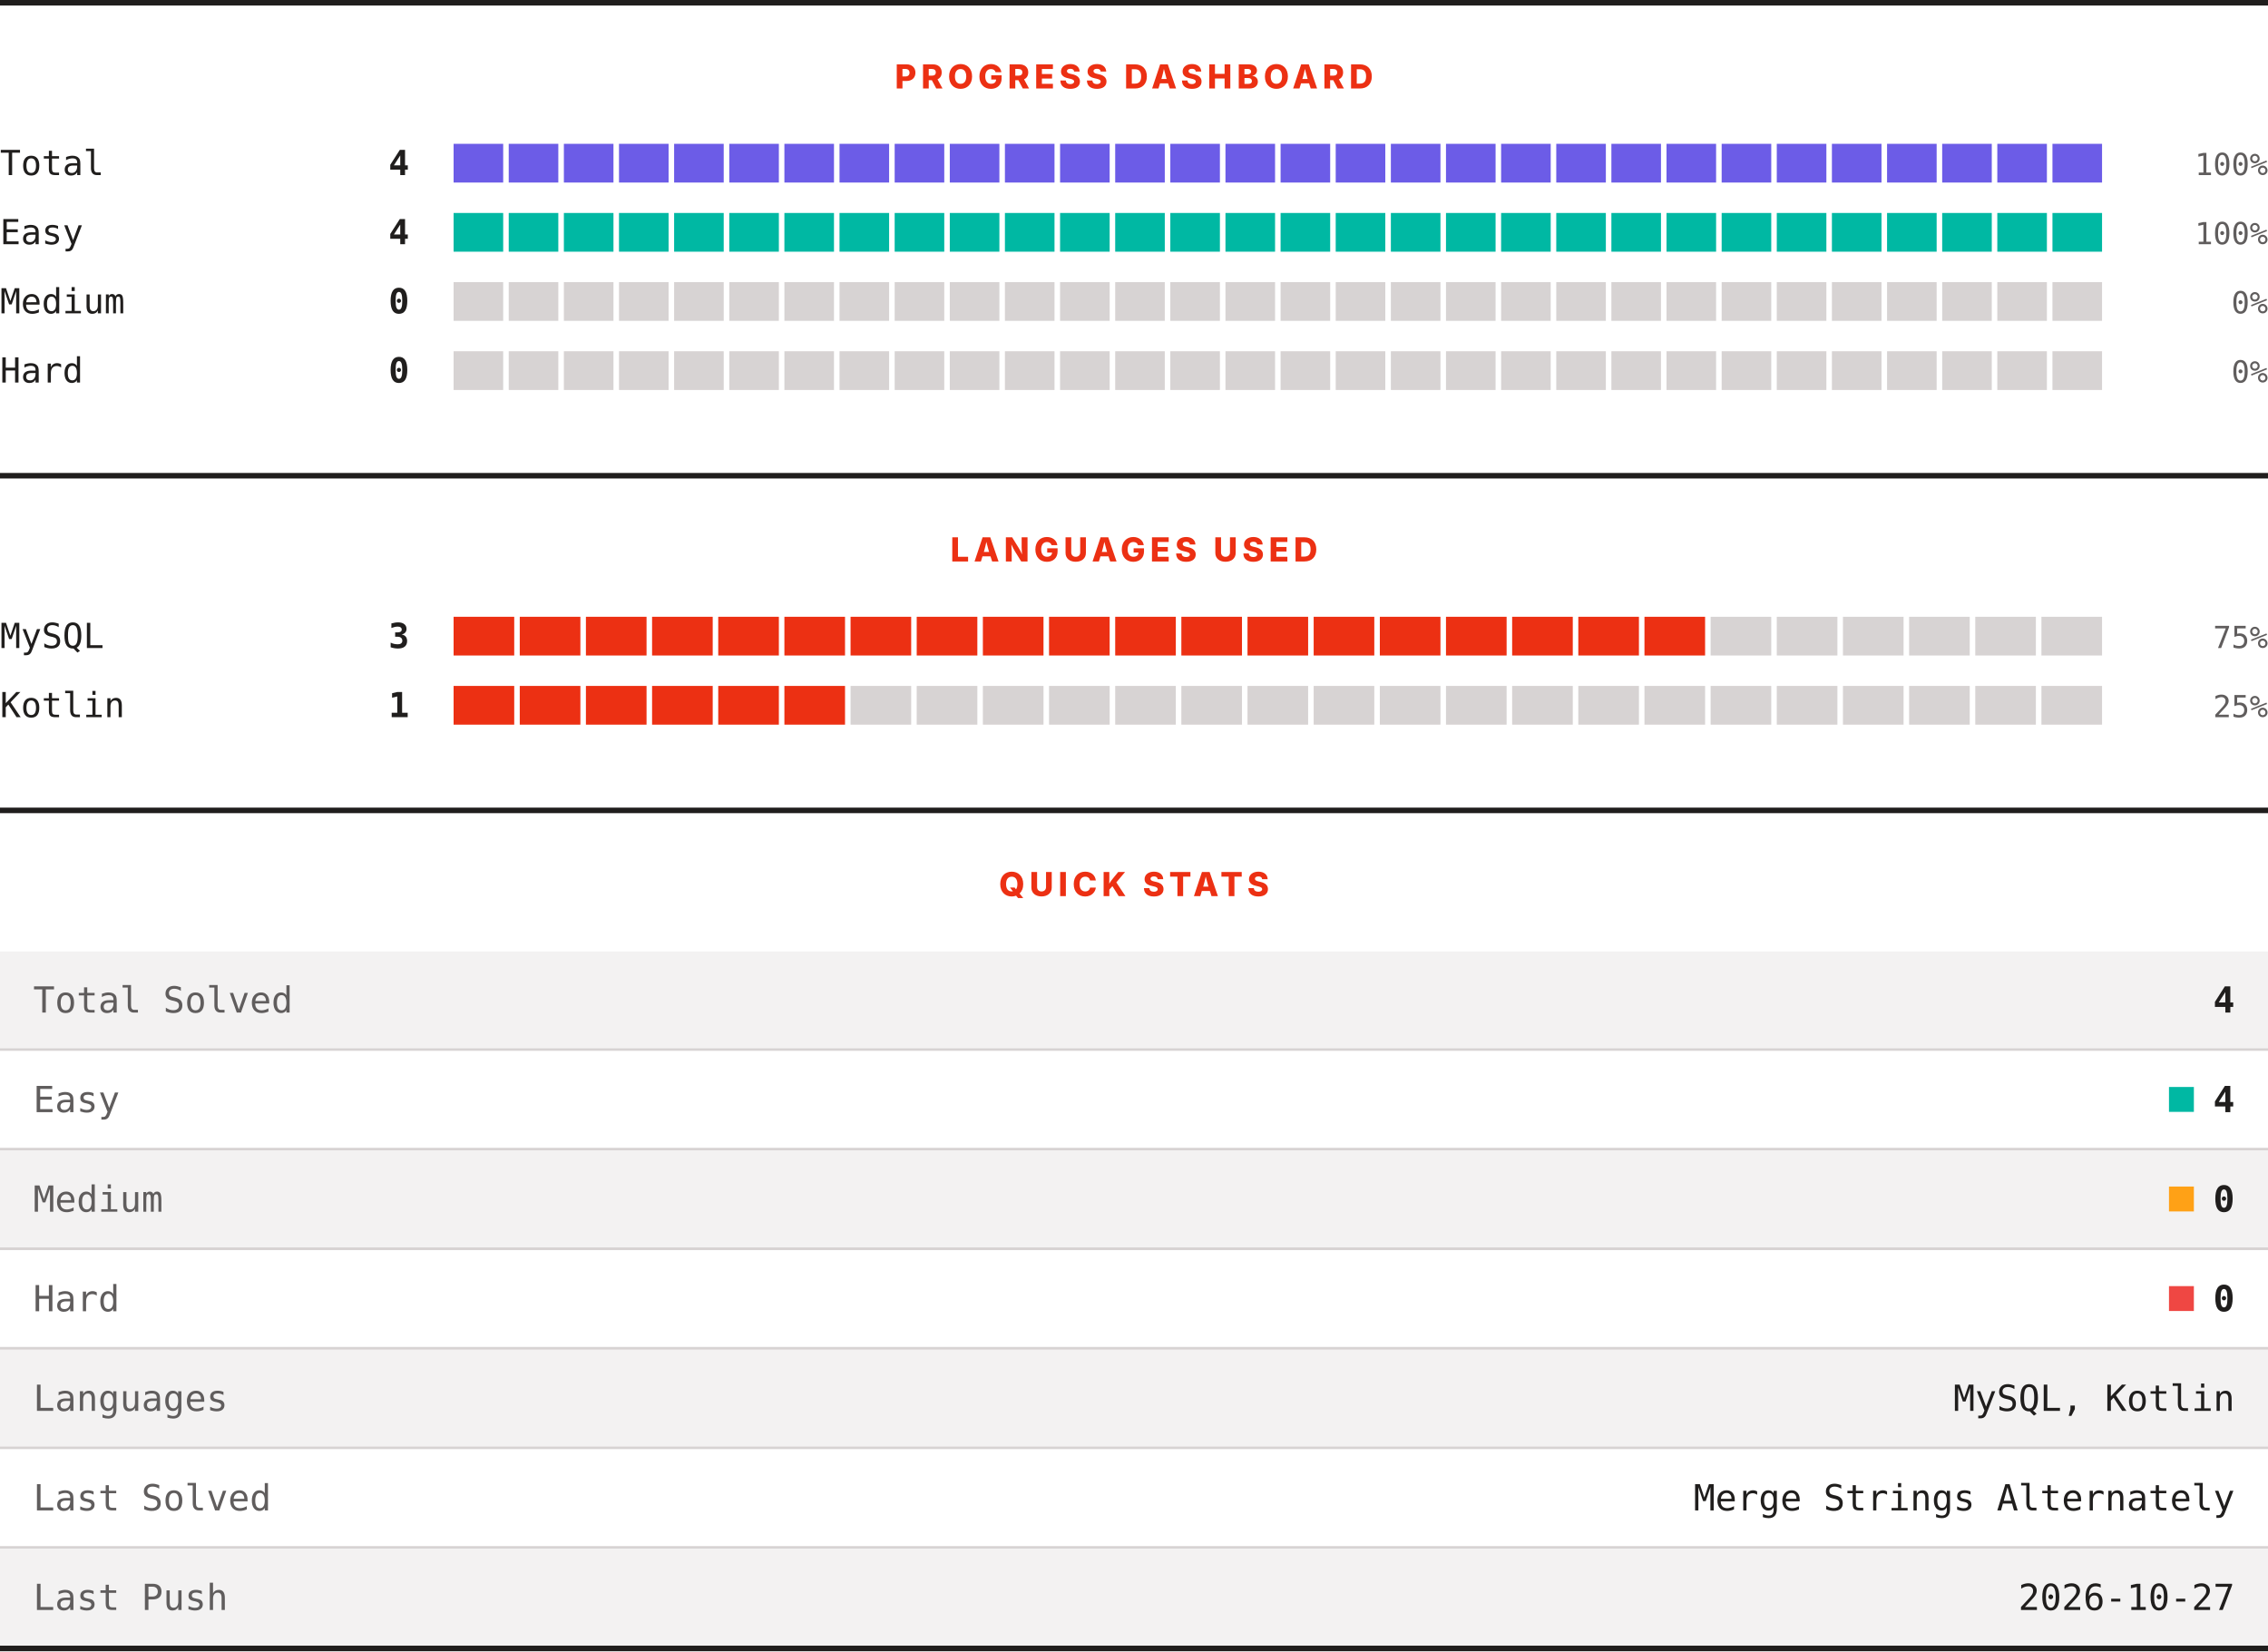
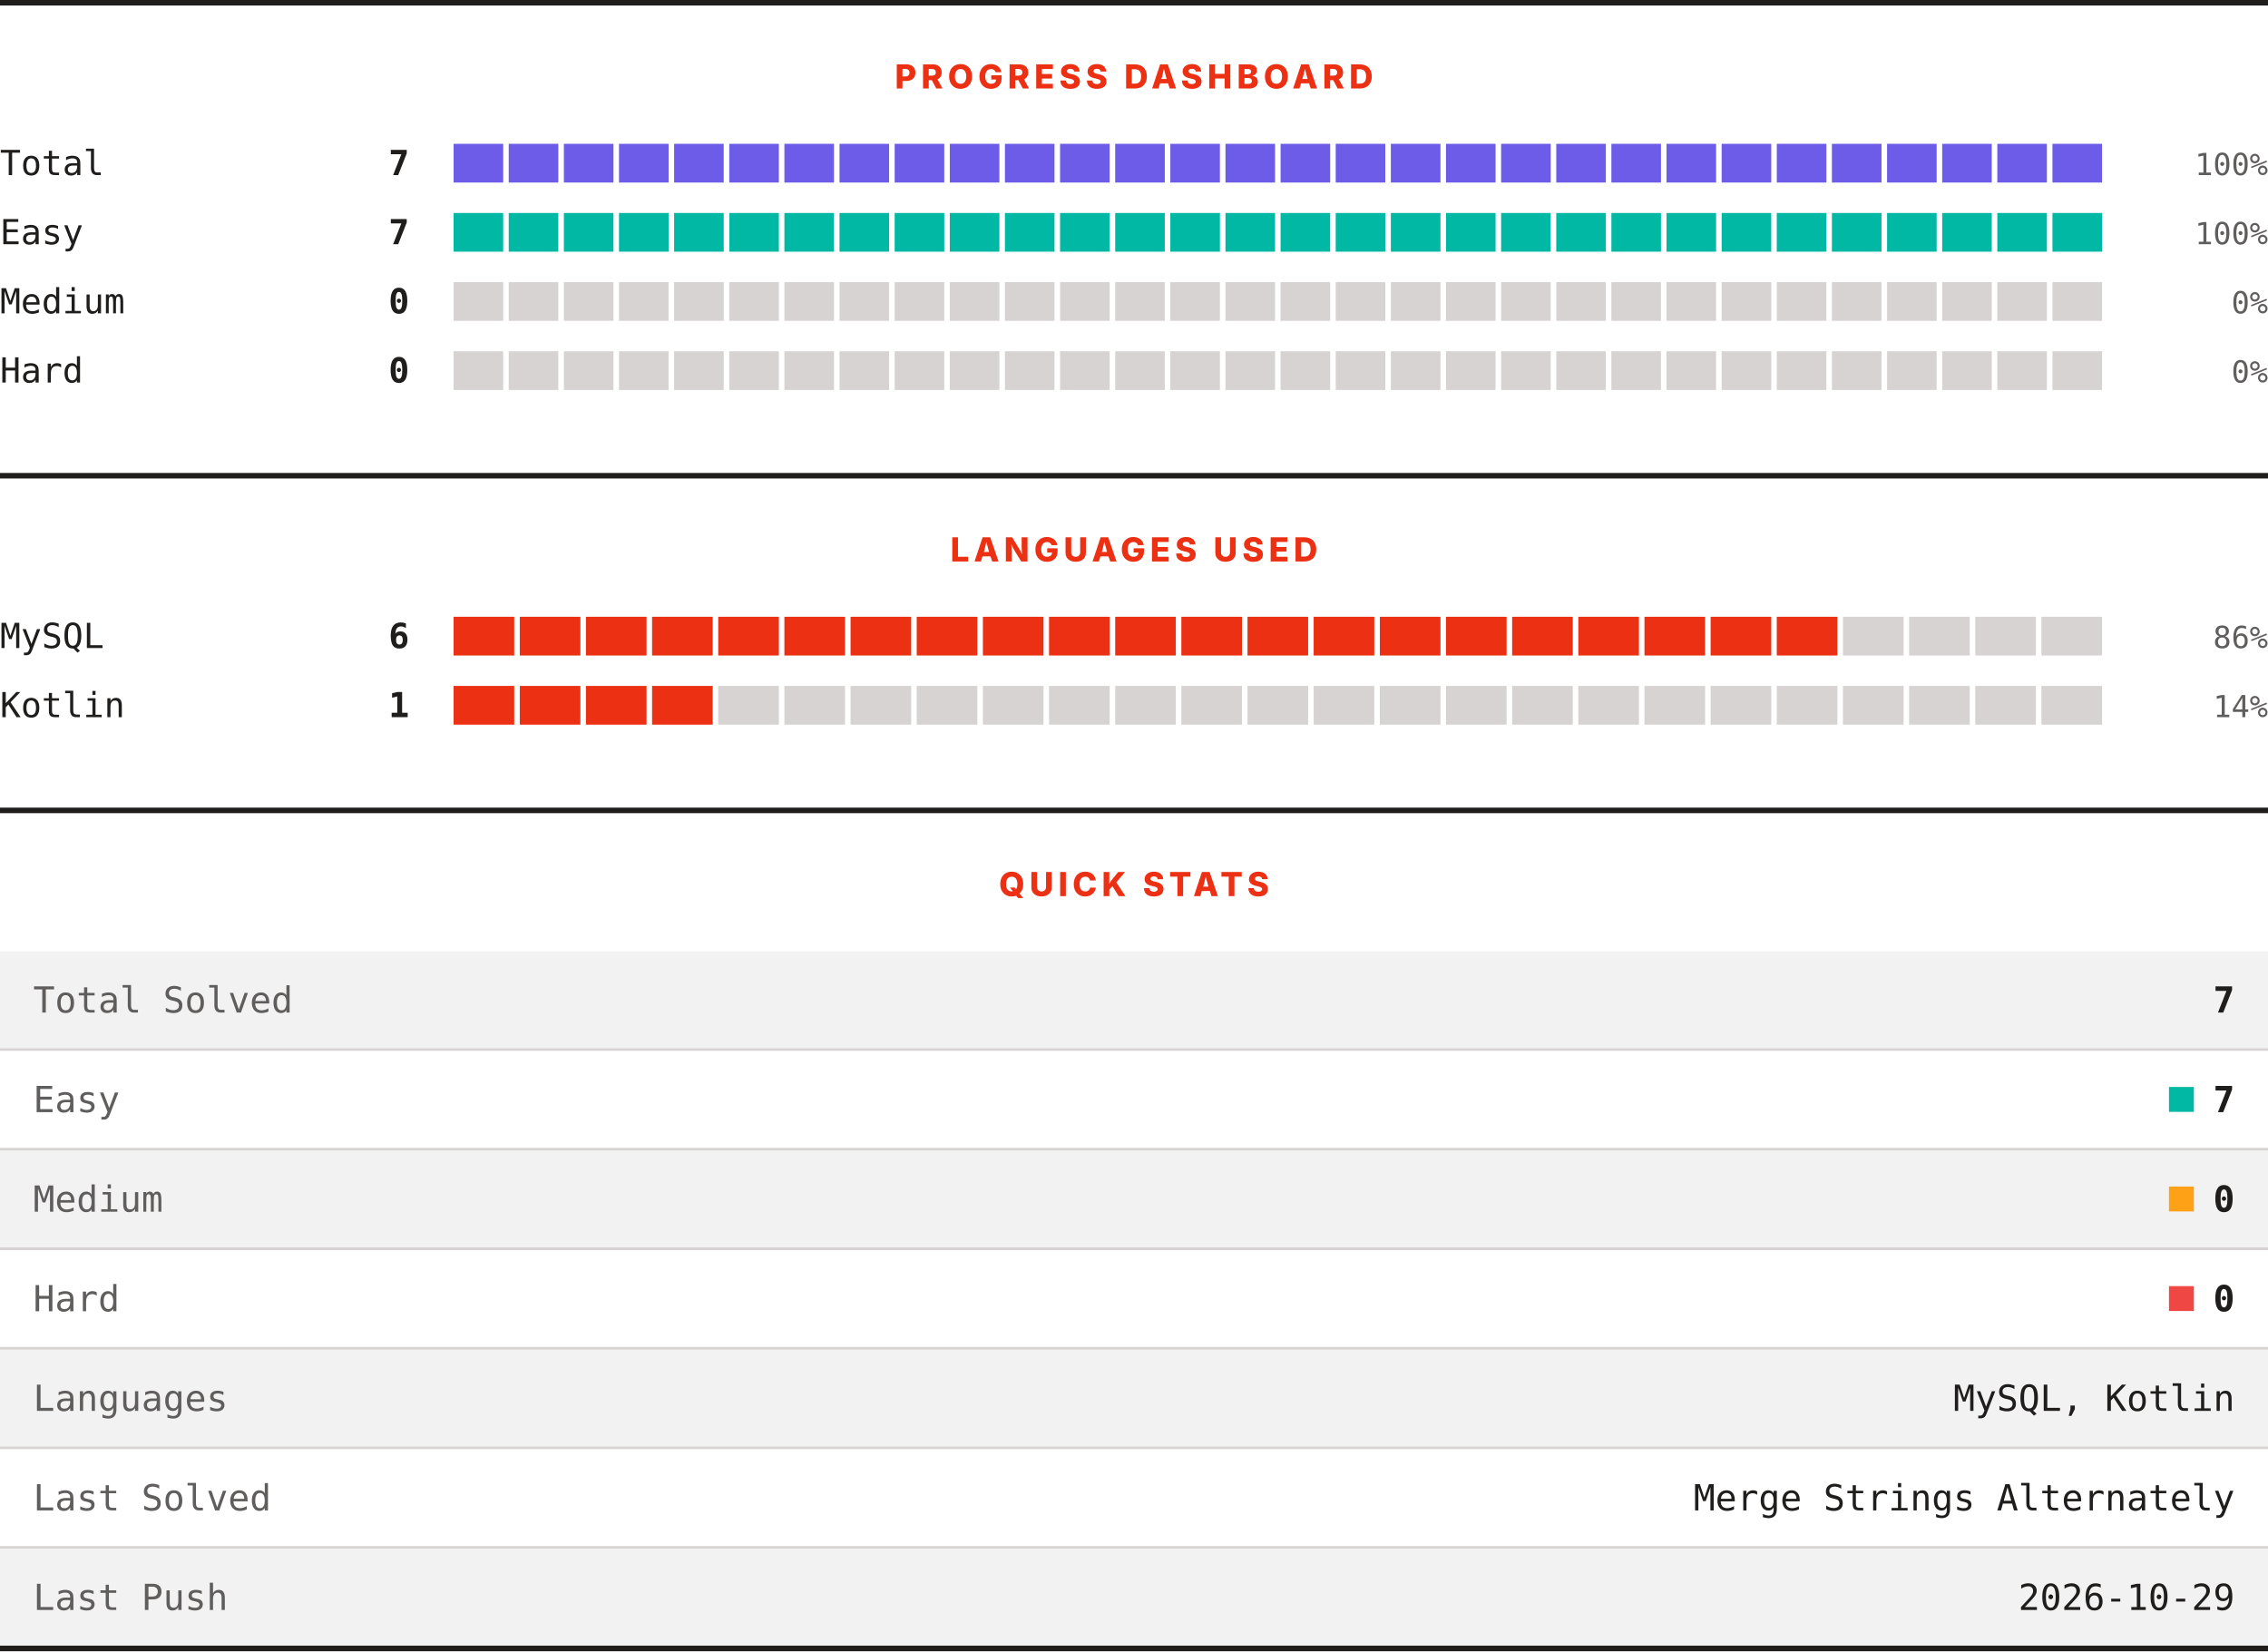
<svg xmlns="http://www.w3.org/2000/svg" width="820" height="597" viewBox="0 0 820 597" role="img" aria-label="LeetCode progress, languages and quick stats">
  <rect width="820" height="597" fill="#ffffff" />
  <rect x="0" y="0" width="820" height="2" fill="#201e1d" />
  <text x="410" y="32" text-anchor="middle" font-family="Archivo, system-ui, -apple-system, Segoe UI, sans-serif" font-size="12" font-weight="800" letter-spacing="1.68" fill="#ec3013">PROGRESS DASHBOARD</text>
  <text x="0" y="63.3" font-family="ui-monospace, SFMono-Regular, Menlo, Consolas, monospace" font-size="12.5" fill="#201e1d">Total</text>
-   <text x="148" y="63.3" text-anchor="end" font-family="ui-monospace, SFMono-Regular, Menlo, Consolas, monospace" font-size="12.5" font-weight="700" fill="#201e1d">4</text>
+   <text x="148" y="63.3" text-anchor="end" font-family="ui-monospace, SFMono-Regular, Menlo, Consolas, monospace" font-size="12.5" font-weight="700" fill="#201e1d">7</text>
  <rect x="164.00" y="52" width="17.93" height="14" fill="#6c5ce7" />
  <rect x="183.93" y="52" width="17.93" height="14" fill="#6c5ce7" />
  <rect x="203.87" y="52" width="17.93" height="14" fill="#6c5ce7" />
  <rect x="223.80" y="52" width="17.93" height="14" fill="#6c5ce7" />
  <rect x="243.73" y="52" width="17.93" height="14" fill="#6c5ce7" />
  <rect x="263.67" y="52" width="17.93" height="14" fill="#6c5ce7" />
  <rect x="283.60" y="52" width="17.93" height="14" fill="#6c5ce7" />
  <rect x="303.53" y="52" width="17.93" height="14" fill="#6c5ce7" />
  <rect x="323.47" y="52" width="17.93" height="14" fill="#6c5ce7" />
  <rect x="343.40" y="52" width="17.93" height="14" fill="#6c5ce7" />
  <rect x="363.33" y="52" width="17.93" height="14" fill="#6c5ce7" />
  <rect x="383.27" y="52" width="17.93" height="14" fill="#6c5ce7" />
  <rect x="403.20" y="52" width="17.93" height="14" fill="#6c5ce7" />
  <rect x="423.13" y="52" width="17.93" height="14" fill="#6c5ce7" />
  <rect x="443.07" y="52" width="17.93" height="14" fill="#6c5ce7" />
  <rect x="463.00" y="52" width="17.93" height="14" fill="#6c5ce7" />
  <rect x="482.93" y="52" width="17.93" height="14" fill="#6c5ce7" />
  <rect x="502.87" y="52" width="17.93" height="14" fill="#6c5ce7" />
  <rect x="522.80" y="52" width="17.93" height="14" fill="#6c5ce7" />
  <rect x="542.73" y="52" width="17.93" height="14" fill="#6c5ce7" />
  <rect x="562.67" y="52" width="17.93" height="14" fill="#6c5ce7" />
  <rect x="582.60" y="52" width="17.93" height="14" fill="#6c5ce7" />
  <rect x="602.53" y="52" width="17.93" height="14" fill="#6c5ce7" />
  <rect x="622.47" y="52" width="17.93" height="14" fill="#6c5ce7" />
  <rect x="642.40" y="52" width="17.93" height="14" fill="#6c5ce7" />
  <rect x="662.33" y="52" width="17.93" height="14" fill="#6c5ce7" />
  <rect x="682.27" y="52" width="17.93" height="14" fill="#6c5ce7" />
  <rect x="702.20" y="52" width="17.93" height="14" fill="#6c5ce7" />
  <rect x="722.13" y="52" width="17.93" height="14" fill="#6c5ce7" />
  <rect x="742.07" y="52" width="17.93" height="14" fill="#6c5ce7" />
  <text x="820" y="63.3" text-anchor="end" font-family="ui-monospace, SFMono-Regular, Menlo, Consolas, monospace" font-size="11" fill="#605d5d">100%</text>
  <text x="0" y="88.3" font-family="ui-monospace, SFMono-Regular, Menlo, Consolas, monospace" font-size="12.5" fill="#201e1d">Easy</text>
-   <text x="148" y="88.3" text-anchor="end" font-family="ui-monospace, SFMono-Regular, Menlo, Consolas, monospace" font-size="12.5" font-weight="700" fill="#201e1d">4</text>
+   <text x="148" y="88.3" text-anchor="end" font-family="ui-monospace, SFMono-Regular, Menlo, Consolas, monospace" font-size="12.5" font-weight="700" fill="#201e1d">7</text>
  <rect x="164.00" y="77" width="17.93" height="14" fill="#00b8a3" />
  <rect x="183.93" y="77" width="17.93" height="14" fill="#00b8a3" />
  <rect x="203.87" y="77" width="17.93" height="14" fill="#00b8a3" />
  <rect x="223.80" y="77" width="17.93" height="14" fill="#00b8a3" />
  <rect x="243.73" y="77" width="17.93" height="14" fill="#00b8a3" />
  <rect x="263.67" y="77" width="17.93" height="14" fill="#00b8a3" />
  <rect x="283.60" y="77" width="17.93" height="14" fill="#00b8a3" />
  <rect x="303.53" y="77" width="17.93" height="14" fill="#00b8a3" />
  <rect x="323.47" y="77" width="17.93" height="14" fill="#00b8a3" />
  <rect x="343.40" y="77" width="17.93" height="14" fill="#00b8a3" />
  <rect x="363.33" y="77" width="17.93" height="14" fill="#00b8a3" />
  <rect x="383.27" y="77" width="17.93" height="14" fill="#00b8a3" />
  <rect x="403.20" y="77" width="17.93" height="14" fill="#00b8a3" />
  <rect x="423.13" y="77" width="17.93" height="14" fill="#00b8a3" />
  <rect x="443.07" y="77" width="17.93" height="14" fill="#00b8a3" />
  <rect x="463.00" y="77" width="17.93" height="14" fill="#00b8a3" />
  <rect x="482.93" y="77" width="17.93" height="14" fill="#00b8a3" />
  <rect x="502.87" y="77" width="17.93" height="14" fill="#00b8a3" />
  <rect x="522.80" y="77" width="17.93" height="14" fill="#00b8a3" />
  <rect x="542.73" y="77" width="17.93" height="14" fill="#00b8a3" />
  <rect x="562.67" y="77" width="17.93" height="14" fill="#00b8a3" />
  <rect x="582.60" y="77" width="17.93" height="14" fill="#00b8a3" />
  <rect x="602.53" y="77" width="17.93" height="14" fill="#00b8a3" />
  <rect x="622.47" y="77" width="17.93" height="14" fill="#00b8a3" />
  <rect x="642.40" y="77" width="17.93" height="14" fill="#00b8a3" />
  <rect x="662.33" y="77" width="17.93" height="14" fill="#00b8a3" />
  <rect x="682.27" y="77" width="17.93" height="14" fill="#00b8a3" />
  <rect x="702.20" y="77" width="17.93" height="14" fill="#00b8a3" />
  <rect x="722.13" y="77" width="17.93" height="14" fill="#00b8a3" />
  <rect x="742.07" y="77" width="17.93" height="14" fill="#00b8a3" />
  <text x="820" y="88.3" text-anchor="end" font-family="ui-monospace, SFMono-Regular, Menlo, Consolas, monospace" font-size="11" fill="#605d5d">100%</text>
  <text x="0" y="113.3" font-family="ui-monospace, SFMono-Regular, Menlo, Consolas, monospace" font-size="12.5" fill="#201e1d">Medium</text>
  <text x="148" y="113.3" text-anchor="end" font-family="ui-monospace, SFMono-Regular, Menlo, Consolas, monospace" font-size="12.5" font-weight="700" fill="#201e1d">0</text>
  <rect x="164.00" y="102" width="17.93" height="14" fill="#d7d3d3" />
  <rect x="183.93" y="102" width="17.93" height="14" fill="#d7d3d3" />
  <rect x="203.87" y="102" width="17.93" height="14" fill="#d7d3d3" />
  <rect x="223.80" y="102" width="17.93" height="14" fill="#d7d3d3" />
  <rect x="243.73" y="102" width="17.93" height="14" fill="#d7d3d3" />
  <rect x="263.67" y="102" width="17.93" height="14" fill="#d7d3d3" />
  <rect x="283.60" y="102" width="17.93" height="14" fill="#d7d3d3" />
  <rect x="303.53" y="102" width="17.93" height="14" fill="#d7d3d3" />
  <rect x="323.47" y="102" width="17.93" height="14" fill="#d7d3d3" />
  <rect x="343.40" y="102" width="17.93" height="14" fill="#d7d3d3" />
  <rect x="363.33" y="102" width="17.93" height="14" fill="#d7d3d3" />
  <rect x="383.27" y="102" width="17.93" height="14" fill="#d7d3d3" />
  <rect x="403.20" y="102" width="17.93" height="14" fill="#d7d3d3" />
  <rect x="423.13" y="102" width="17.93" height="14" fill="#d7d3d3" />
  <rect x="443.07" y="102" width="17.93" height="14" fill="#d7d3d3" />
  <rect x="463.00" y="102" width="17.93" height="14" fill="#d7d3d3" />
  <rect x="482.93" y="102" width="17.93" height="14" fill="#d7d3d3" />
  <rect x="502.87" y="102" width="17.93" height="14" fill="#d7d3d3" />
  <rect x="522.80" y="102" width="17.93" height="14" fill="#d7d3d3" />
  <rect x="542.73" y="102" width="17.93" height="14" fill="#d7d3d3" />
  <rect x="562.67" y="102" width="17.93" height="14" fill="#d7d3d3" />
  <rect x="582.60" y="102" width="17.93" height="14" fill="#d7d3d3" />
  <rect x="602.53" y="102" width="17.93" height="14" fill="#d7d3d3" />
  <rect x="622.47" y="102" width="17.93" height="14" fill="#d7d3d3" />
  <rect x="642.40" y="102" width="17.93" height="14" fill="#d7d3d3" />
  <rect x="662.33" y="102" width="17.93" height="14" fill="#d7d3d3" />
  <rect x="682.27" y="102" width="17.93" height="14" fill="#d7d3d3" />
  <rect x="702.20" y="102" width="17.93" height="14" fill="#d7d3d3" />
  <rect x="722.13" y="102" width="17.93" height="14" fill="#d7d3d3" />
  <rect x="742.07" y="102" width="17.93" height="14" fill="#d7d3d3" />
  <text x="820" y="113.3" text-anchor="end" font-family="ui-monospace, SFMono-Regular, Menlo, Consolas, monospace" font-size="11" fill="#605d5d">0%</text>
  <text x="0" y="138.3" font-family="ui-monospace, SFMono-Regular, Menlo, Consolas, monospace" font-size="12.5" fill="#201e1d">Hard</text>
  <text x="148" y="138.3" text-anchor="end" font-family="ui-monospace, SFMono-Regular, Menlo, Consolas, monospace" font-size="12.5" font-weight="700" fill="#201e1d">0</text>
  <rect x="164.00" y="127" width="17.93" height="14" fill="#d7d3d3" />
  <rect x="183.93" y="127" width="17.93" height="14" fill="#d7d3d3" />
  <rect x="203.87" y="127" width="17.93" height="14" fill="#d7d3d3" />
  <rect x="223.80" y="127" width="17.93" height="14" fill="#d7d3d3" />
  <rect x="243.73" y="127" width="17.93" height="14" fill="#d7d3d3" />
  <rect x="263.67" y="127" width="17.93" height="14" fill="#d7d3d3" />
  <rect x="283.60" y="127" width="17.93" height="14" fill="#d7d3d3" />
  <rect x="303.53" y="127" width="17.93" height="14" fill="#d7d3d3" />
  <rect x="323.47" y="127" width="17.93" height="14" fill="#d7d3d3" />
  <rect x="343.40" y="127" width="17.93" height="14" fill="#d7d3d3" />
  <rect x="363.33" y="127" width="17.93" height="14" fill="#d7d3d3" />
  <rect x="383.27" y="127" width="17.93" height="14" fill="#d7d3d3" />
  <rect x="403.20" y="127" width="17.93" height="14" fill="#d7d3d3" />
  <rect x="423.13" y="127" width="17.93" height="14" fill="#d7d3d3" />
  <rect x="443.07" y="127" width="17.93" height="14" fill="#d7d3d3" />
  <rect x="463.00" y="127" width="17.93" height="14" fill="#d7d3d3" />
  <rect x="482.93" y="127" width="17.93" height="14" fill="#d7d3d3" />
  <rect x="502.87" y="127" width="17.93" height="14" fill="#d7d3d3" />
  <rect x="522.80" y="127" width="17.93" height="14" fill="#d7d3d3" />
  <rect x="542.73" y="127" width="17.93" height="14" fill="#d7d3d3" />
  <rect x="562.67" y="127" width="17.93" height="14" fill="#d7d3d3" />
  <rect x="582.60" y="127" width="17.93" height="14" fill="#d7d3d3" />
  <rect x="602.53" y="127" width="17.93" height="14" fill="#d7d3d3" />
  <rect x="622.47" y="127" width="17.93" height="14" fill="#d7d3d3" />
  <rect x="642.40" y="127" width="17.93" height="14" fill="#d7d3d3" />
  <rect x="662.33" y="127" width="17.93" height="14" fill="#d7d3d3" />
  <rect x="682.27" y="127" width="17.93" height="14" fill="#d7d3d3" />
  <rect x="702.20" y="127" width="17.93" height="14" fill="#d7d3d3" />
  <rect x="722.13" y="127" width="17.93" height="14" fill="#d7d3d3" />
  <rect x="742.07" y="127" width="17.93" height="14" fill="#d7d3d3" />
  <text x="820" y="138.3" text-anchor="end" font-family="ui-monospace, SFMono-Regular, Menlo, Consolas, monospace" font-size="11" fill="#605d5d">0%</text>
  <rect x="0" y="171" width="820" height="2" fill="#201e1d" />
  <text x="410" y="203" text-anchor="middle" font-family="Archivo, system-ui, -apple-system, Segoe UI, sans-serif" font-size="12" font-weight="800" letter-spacing="1.68" fill="#ec3013">LANGUAGES USED</text>
  <text x="0" y="234.3" font-family="ui-monospace, SFMono-Regular, Menlo, Consolas, monospace" font-size="12.5" fill="#201e1d">MySQL</text>
-   <text x="148" y="234.3" text-anchor="end" font-family="ui-monospace, SFMono-Regular, Menlo, Consolas, monospace" font-size="12.5" font-weight="700" fill="#201e1d">3</text>
+   <text x="148" y="234.3" text-anchor="end" font-family="ui-monospace, SFMono-Regular, Menlo, Consolas, monospace" font-size="12.5" font-weight="700" fill="#201e1d">6</text>
  <rect x="164.00" y="223" width="21.92" height="14" fill="#ec3013" />
  <rect x="187.92" y="223" width="21.92" height="14" fill="#ec3013" />
  <rect x="211.84" y="223" width="21.92" height="14" fill="#ec3013" />
  <rect x="235.76" y="223" width="21.92" height="14" fill="#ec3013" />
  <rect x="259.68" y="223" width="21.92" height="14" fill="#ec3013" />
  <rect x="283.60" y="223" width="21.92" height="14" fill="#ec3013" />
  <rect x="307.52" y="223" width="21.92" height="14" fill="#ec3013" />
  <rect x="331.44" y="223" width="21.92" height="14" fill="#ec3013" />
  <rect x="355.36" y="223" width="21.92" height="14" fill="#ec3013" />
  <rect x="379.28" y="223" width="21.92" height="14" fill="#ec3013" />
  <rect x="403.20" y="223" width="21.92" height="14" fill="#ec3013" />
  <rect x="427.12" y="223" width="21.92" height="14" fill="#ec3013" />
  <rect x="451.04" y="223" width="21.92" height="14" fill="#ec3013" />
  <rect x="474.96" y="223" width="21.92" height="14" fill="#ec3013" />
  <rect x="498.88" y="223" width="21.92" height="14" fill="#ec3013" />
  <rect x="522.80" y="223" width="21.92" height="14" fill="#ec3013" />
  <rect x="546.72" y="223" width="21.92" height="14" fill="#ec3013" />
  <rect x="570.64" y="223" width="21.92" height="14" fill="#ec3013" />
  <rect x="594.56" y="223" width="21.92" height="14" fill="#ec3013" />
-   <rect x="618.48" y="223" width="21.92" height="14" fill="#d7d3d3" />
-   <rect x="642.40" y="223" width="21.92" height="14" fill="#d7d3d3" />
+   <rect x="618.48" y="223" width="21.92" height="14" fill="#ec3013" />
+   <rect x="642.40" y="223" width="21.92" height="14" fill="#ec3013" />
  <rect x="666.32" y="223" width="21.92" height="14" fill="#d7d3d3" />
  <rect x="690.24" y="223" width="21.92" height="14" fill="#d7d3d3" />
  <rect x="714.16" y="223" width="21.92" height="14" fill="#d7d3d3" />
  <rect x="738.08" y="223" width="21.92" height="14" fill="#d7d3d3" />
-   <text x="820" y="234.3" text-anchor="end" font-family="ui-monospace, SFMono-Regular, Menlo, Consolas, monospace" font-size="11" fill="#605d5d">75%</text>
+   <text x="820" y="234.3" text-anchor="end" font-family="ui-monospace, SFMono-Regular, Menlo, Consolas, monospace" font-size="11" fill="#605d5d">86%</text>
  <text x="0" y="259.3" font-family="ui-monospace, SFMono-Regular, Menlo, Consolas, monospace" font-size="12.5" fill="#201e1d">Kotlin</text>
  <text x="148" y="259.3" text-anchor="end" font-family="ui-monospace, SFMono-Regular, Menlo, Consolas, monospace" font-size="12.5" font-weight="700" fill="#201e1d">1</text>
  <rect x="164.00" y="248" width="21.92" height="14" fill="#ec3013" />
  <rect x="187.92" y="248" width="21.92" height="14" fill="#ec3013" />
  <rect x="211.84" y="248" width="21.92" height="14" fill="#ec3013" />
  <rect x="235.76" y="248" width="21.92" height="14" fill="#ec3013" />
-   <rect x="259.68" y="248" width="21.92" height="14" fill="#ec3013" />
-   <rect x="283.60" y="248" width="21.92" height="14" fill="#ec3013" />
+   <rect x="259.68" y="248" width="21.92" height="14" fill="#d7d3d3" />
+   <rect x="283.60" y="248" width="21.92" height="14" fill="#d7d3d3" />
  <rect x="307.52" y="248" width="21.92" height="14" fill="#d7d3d3" />
  <rect x="331.44" y="248" width="21.92" height="14" fill="#d7d3d3" />
  <rect x="355.36" y="248" width="21.92" height="14" fill="#d7d3d3" />
  <rect x="379.28" y="248" width="21.92" height="14" fill="#d7d3d3" />
  <rect x="403.20" y="248" width="21.92" height="14" fill="#d7d3d3" />
  <rect x="427.12" y="248" width="21.92" height="14" fill="#d7d3d3" />
  <rect x="451.04" y="248" width="21.92" height="14" fill="#d7d3d3" />
  <rect x="474.96" y="248" width="21.92" height="14" fill="#d7d3d3" />
  <rect x="498.88" y="248" width="21.92" height="14" fill="#d7d3d3" />
  <rect x="522.80" y="248" width="21.92" height="14" fill="#d7d3d3" />
  <rect x="546.72" y="248" width="21.92" height="14" fill="#d7d3d3" />
  <rect x="570.64" y="248" width="21.92" height="14" fill="#d7d3d3" />
  <rect x="594.56" y="248" width="21.92" height="14" fill="#d7d3d3" />
  <rect x="618.48" y="248" width="21.92" height="14" fill="#d7d3d3" />
  <rect x="642.40" y="248" width="21.92" height="14" fill="#d7d3d3" />
  <rect x="666.32" y="248" width="21.92" height="14" fill="#d7d3d3" />
  <rect x="690.24" y="248" width="21.92" height="14" fill="#d7d3d3" />
  <rect x="714.16" y="248" width="21.92" height="14" fill="#d7d3d3" />
  <rect x="738.08" y="248" width="21.92" height="14" fill="#d7d3d3" />
-   <text x="820" y="259.3" text-anchor="end" font-family="ui-monospace, SFMono-Regular, Menlo, Consolas, monospace" font-size="11" fill="#605d5d">25%</text>
+   <text x="820" y="259.3" text-anchor="end" font-family="ui-monospace, SFMono-Regular, Menlo, Consolas, monospace" font-size="11" fill="#605d5d">14%</text>
  <rect x="0" y="292" width="820" height="2" fill="#201e1d" />
  <text x="410" y="324" text-anchor="middle" font-family="Archivo, system-ui, -apple-system, Segoe UI, sans-serif" font-size="12" font-weight="800" letter-spacing="1.68" fill="#ec3013">QUICK STATS</text>
  <rect x="0" y="344" width="820" height="35" fill="#f3f2f2" />
  <text x="12" y="366.1" font-family="ui-monospace, SFMono-Regular, Menlo, Consolas, monospace" font-size="13" fill="#605d5d">Total Solved</text>
-   <text x="808" y="366.1" text-anchor="end" font-family="ui-monospace, SFMono-Regular, Menlo, Consolas, monospace" font-size="13" font-weight="700" fill="#201e1d">4</text>
+   <text x="808" y="366.1" text-anchor="end" font-family="ui-monospace, SFMono-Regular, Menlo, Consolas, monospace" font-size="13" font-weight="700" fill="#201e1d">7</text>
  <rect x="0" y="379" width="820" height="1" fill="#d7d3d3" />
  <rect x="0" y="380" width="820" height="35" fill="#ffffff" />
  <text x="12" y="402.1" font-family="ui-monospace, SFMono-Regular, Menlo, Consolas, monospace" font-size="13" fill="#605d5d">Easy</text>
  <rect x="784.2" y="393" width="9" height="9" fill="#00b8a3" />
-   <text x="808" y="402.1" text-anchor="end" font-family="ui-monospace, SFMono-Regular, Menlo, Consolas, monospace" font-size="13" font-weight="700" fill="#201e1d">4</text>
+   <text x="808" y="402.1" text-anchor="end" font-family="ui-monospace, SFMono-Regular, Menlo, Consolas, monospace" font-size="13" font-weight="700" fill="#201e1d">7</text>
  <rect x="0" y="415" width="820" height="1" fill="#d7d3d3" />
  <rect x="0" y="416" width="820" height="35" fill="#f3f2f2" />
  <text x="12" y="438.1" font-family="ui-monospace, SFMono-Regular, Menlo, Consolas, monospace" font-size="13" fill="#605d5d">Medium</text>
  <rect x="784.2" y="429" width="9" height="9" fill="#ffa116" />
  <text x="808" y="438.1" text-anchor="end" font-family="ui-monospace, SFMono-Regular, Menlo, Consolas, monospace" font-size="13" font-weight="700" fill="#201e1d">0</text>
  <rect x="0" y="451" width="820" height="1" fill="#d7d3d3" />
  <rect x="0" y="452" width="820" height="35" fill="#ffffff" />
  <text x="12" y="474.1" font-family="ui-monospace, SFMono-Regular, Menlo, Consolas, monospace" font-size="13" fill="#605d5d">Hard</text>
  <rect x="784.2" y="465" width="9" height="9" fill="#ef4743" />
  <text x="808" y="474.1" text-anchor="end" font-family="ui-monospace, SFMono-Regular, Menlo, Consolas, monospace" font-size="13" font-weight="700" fill="#201e1d">0</text>
  <rect x="0" y="487" width="820" height="1" fill="#d7d3d3" />
  <rect x="0" y="488" width="820" height="35" fill="#f3f2f2" />
  <text x="12" y="510.1" font-family="ui-monospace, SFMono-Regular, Menlo, Consolas, monospace" font-size="13" fill="#605d5d">Languages</text>
  <text x="808" y="510.1" text-anchor="end" font-family="ui-monospace, SFMono-Regular, Menlo, Consolas, monospace" font-size="13" fill="#201e1d">MySQL, Kotlin</text>
  <rect x="0" y="523" width="820" height="1" fill="#d7d3d3" />
  <rect x="0" y="524" width="820" height="35" fill="#ffffff" />
  <text x="12" y="546.1" font-family="ui-monospace, SFMono-Regular, Menlo, Consolas, monospace" font-size="13" fill="#605d5d">Last Solved</text>
  <text x="808" y="546.1" text-anchor="end" font-family="ui-monospace, SFMono-Regular, Menlo, Consolas, monospace" font-size="13" fill="#201e1d">Merge Strings Alternately</text>
  <rect x="0" y="559" width="820" height="1" fill="#d7d3d3" />
  <rect x="0" y="560" width="820" height="35" fill="#f3f2f2" />
  <text x="12" y="582.1" font-family="ui-monospace, SFMono-Regular, Menlo, Consolas, monospace" font-size="13" fill="#605d5d">Last Push</text>
-   <text x="808" y="582.1" text-anchor="end" font-family="ui-monospace, SFMono-Regular, Menlo, Consolas, monospace" font-size="13" fill="#201e1d">2026-10-27</text>
+   <text x="808" y="582.1" text-anchor="end" font-family="ui-monospace, SFMono-Regular, Menlo, Consolas, monospace" font-size="13" fill="#201e1d">2026-10-29</text>
  <rect x="0" y="595" width="820" height="2" fill="#201e1d" />
</svg>
